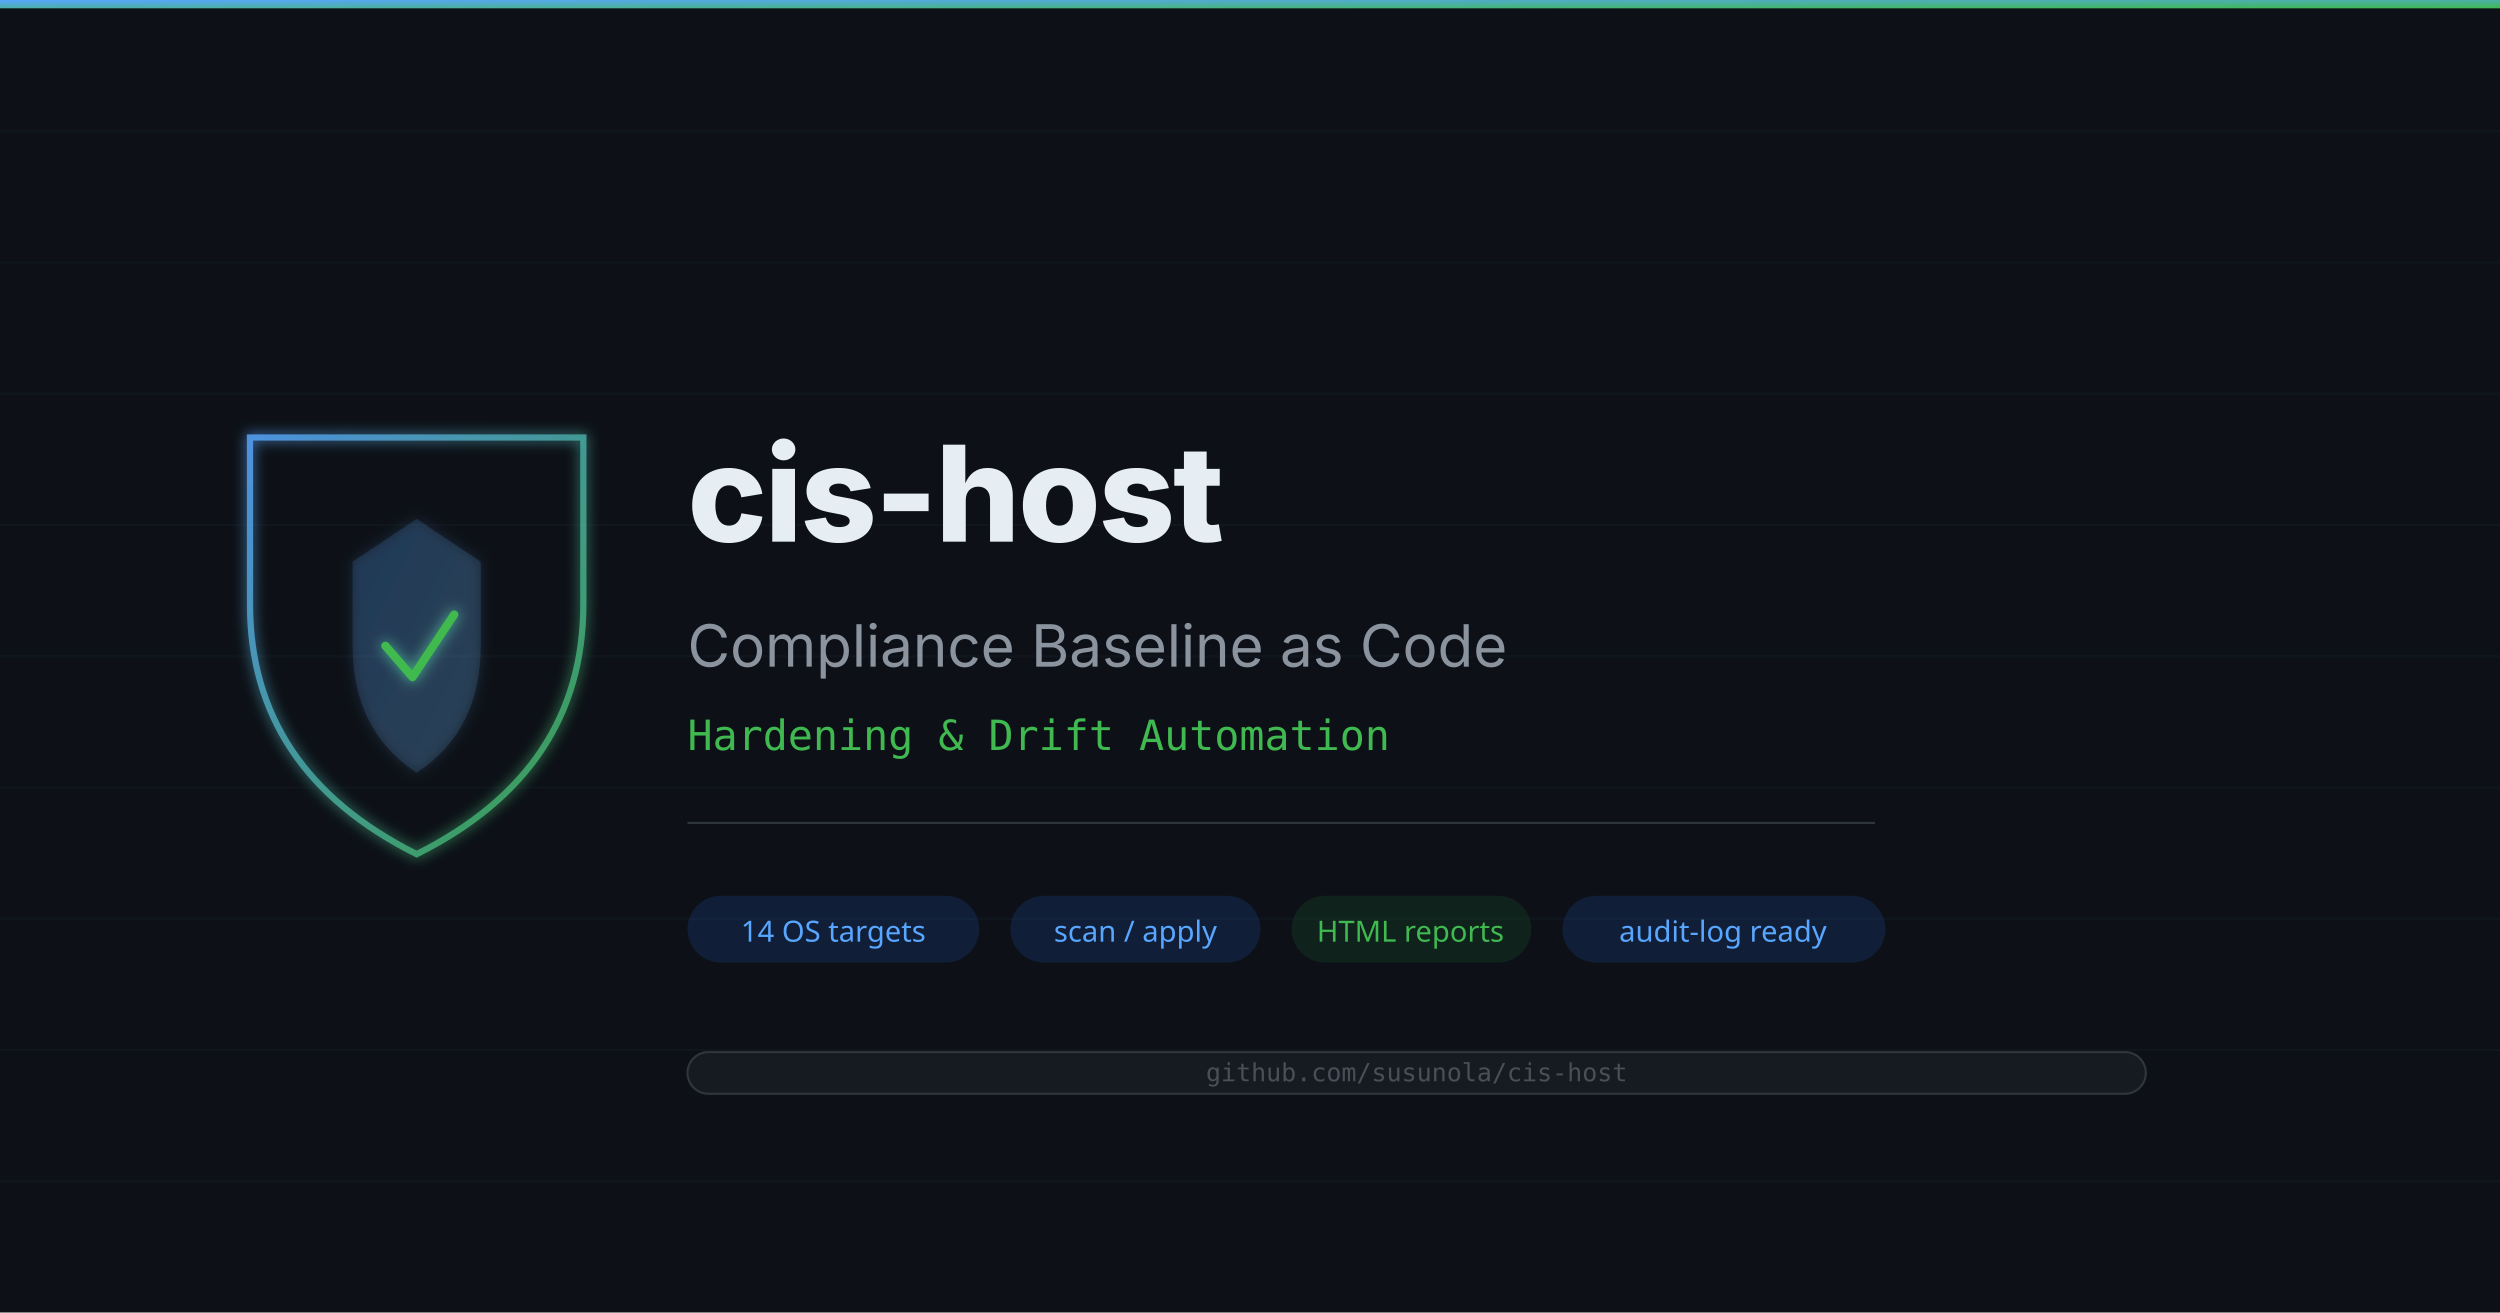
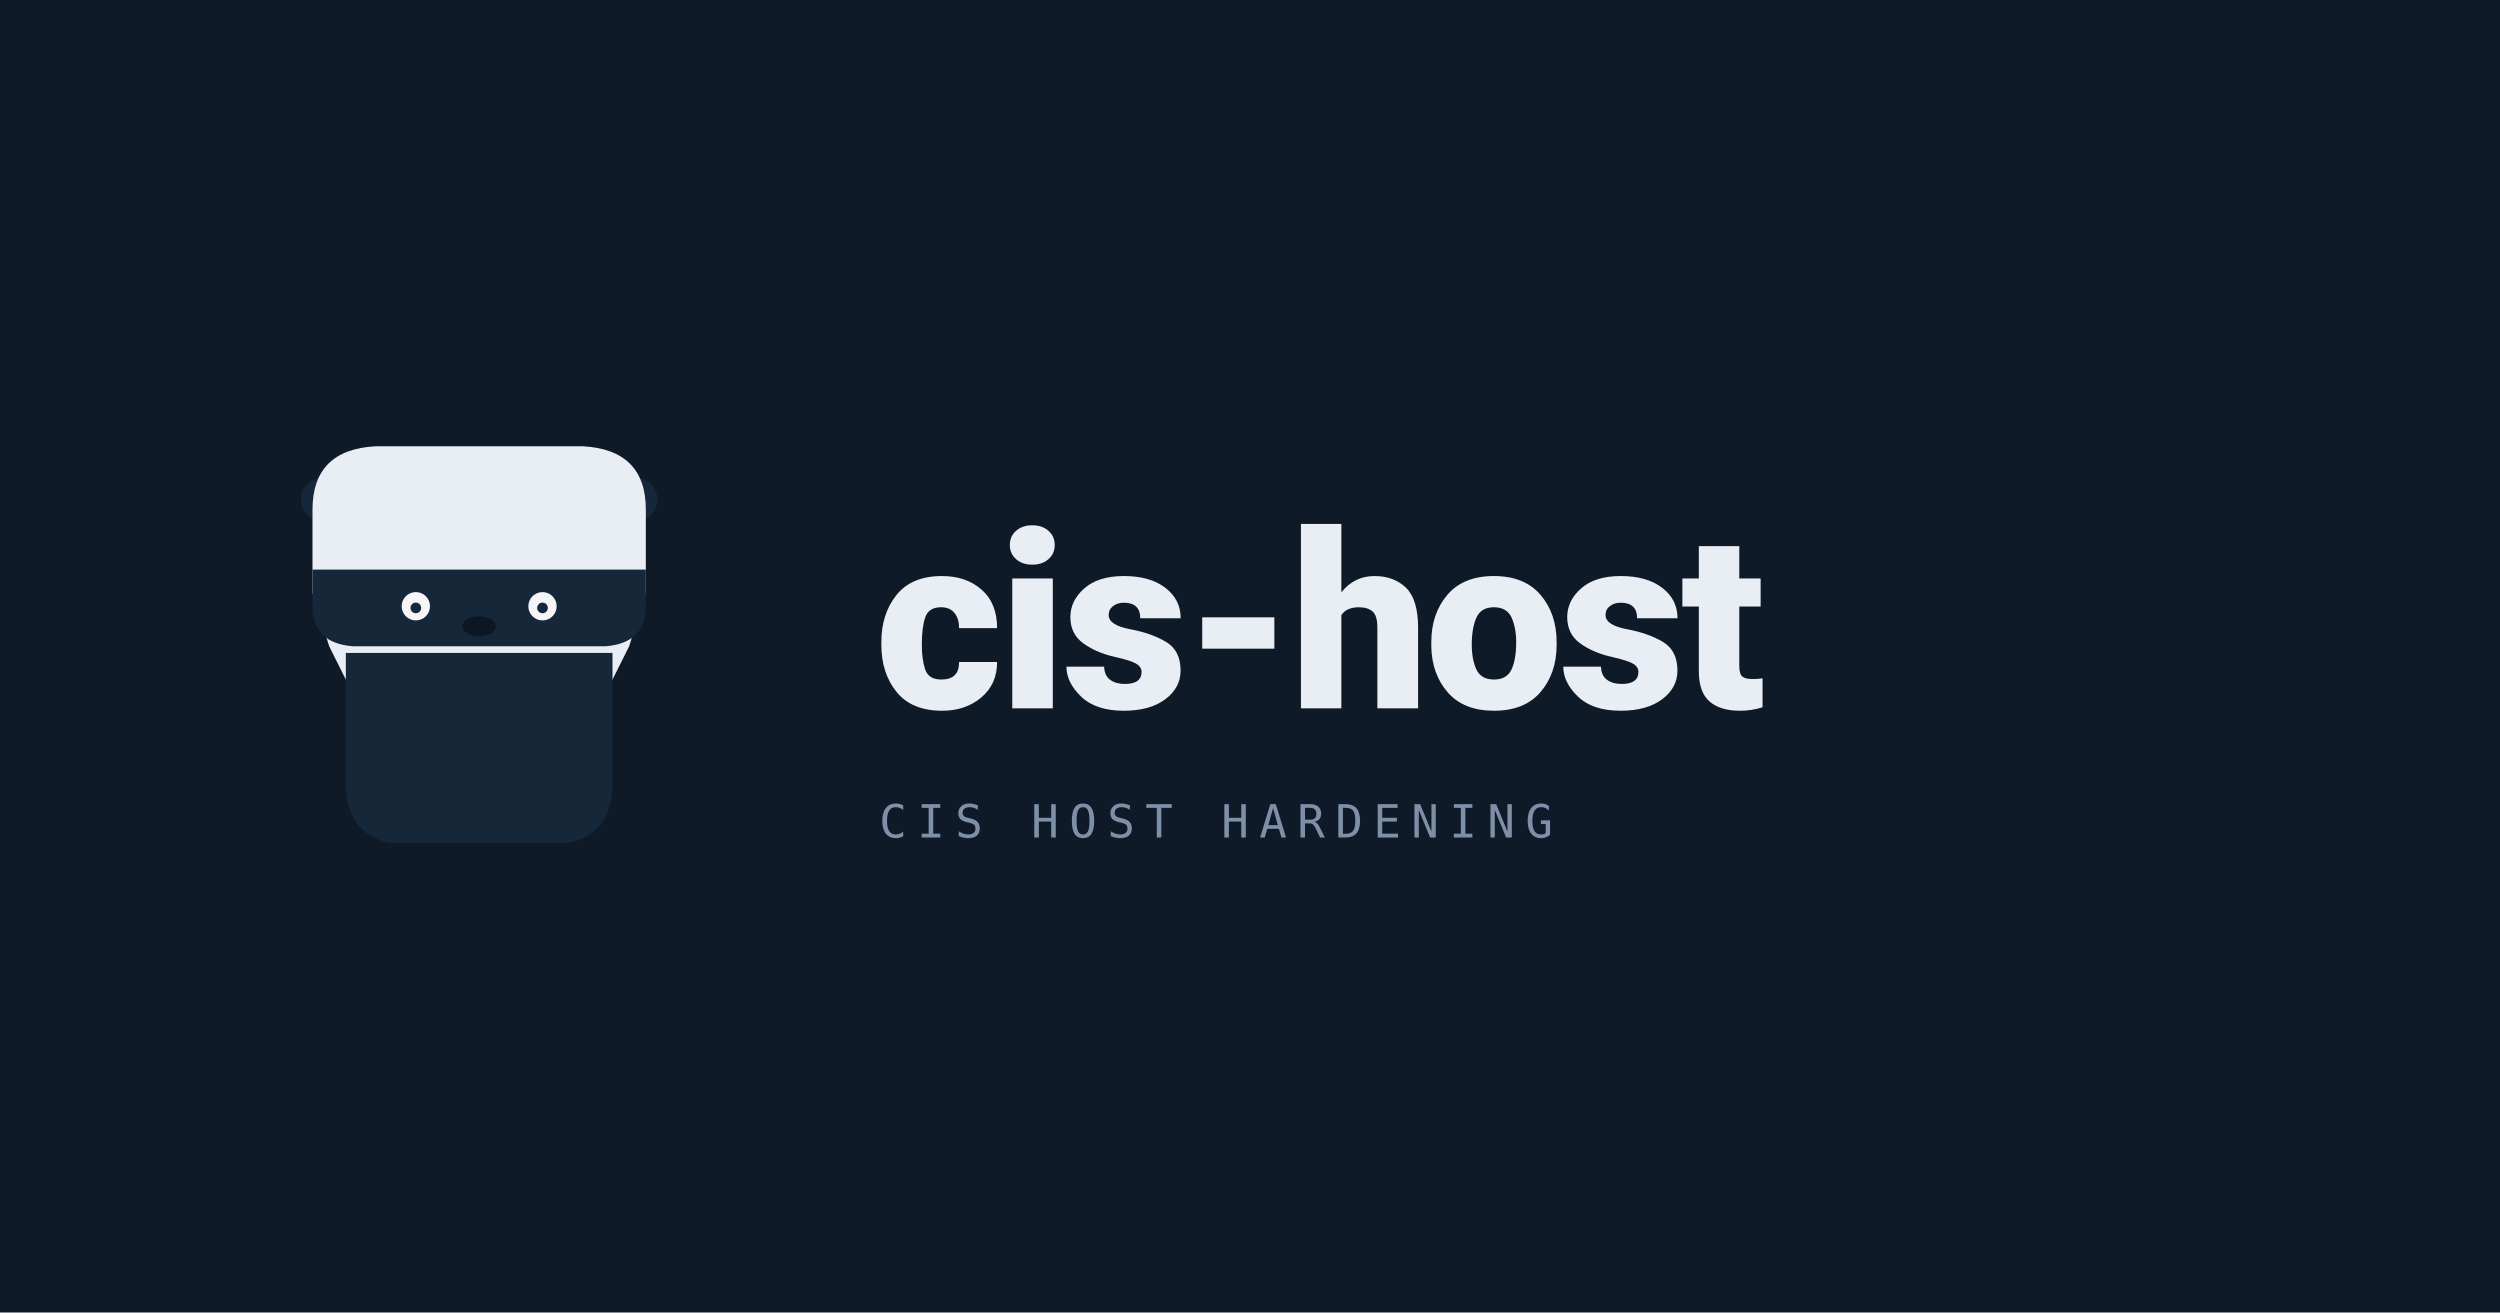
- <svg xmlns="http://www.w3.org/2000/svg" width="1200" height="630" viewBox="0 0 1200 630">
-   <defs>
-     <linearGradient id="bg" x1="0" y1="0" x2="1200" y2="630">
-       <stop offset="0%" stop-color="#0d1117" />
-       <stop offset="50%" stop-color="#161b22" />
-       <stop offset="100%" stop-color="#0d1117" />
-     </linearGradient>
-     <linearGradient id="accent" x1="0" y1="0" x2="1" y2="1">
-       <stop offset="0%" stop-color="#58a6ff" />
-       <stop offset="100%" stop-color="#3fb950" />
-     </linearGradient>
-     <linearGradient id="shield" x1="0" y1="0" x2="1" y2="1">
-       <stop offset="0%" stop-color="#58a6ff" />
-       <stop offset="100%" stop-color="#79c0ff" />
-     </linearGradient>
-     <filter id="glow">
-       <feGaussianBlur stdDeviation="3" result="blur" />
-       <feMerge>
-         <feMergeNode in="blur" />
-         <feMergeNode in="SourceGraphic" />
-       </feMerge>
-     </filter>
-   </defs>
-   <rect width="1200" height="630" fill="url(#bg)" />
-   <g opacity="0.03">
-     <line x1="0" y1="0" x2="1200" y2="0" stroke="#58a6ff" stroke-width="1" />
-     <line x1="0" y1="63" x2="1200" y2="63" stroke="#58a6ff" stroke-width="1" />
-     <line x1="0" y1="126" x2="1200" y2="126" stroke="#58a6ff" stroke-width="1" />
-     <line x1="0" y1="189" x2="1200" y2="189" stroke="#58a6ff" stroke-width="1" />
-     <line x1="0" y1="252" x2="1200" y2="252" stroke="#58a6ff" stroke-width="1" />
-     <line x1="0" y1="315" x2="1200" y2="315" stroke="#58a6ff" stroke-width="1" />
-     <line x1="0" y1="378" x2="1200" y2="378" stroke="#58a6ff" stroke-width="1" />
-     <line x1="0" y1="441" x2="1200" y2="441" stroke="#58a6ff" stroke-width="1" />
-     <line x1="0" y1="504" x2="1200" y2="504" stroke="#58a6ff" stroke-width="1" />
-     <line x1="0" y1="567" x2="1200" y2="567" stroke="#58a6ff" stroke-width="1" />
+ <svg xmlns="http://www.w3.org/2000/svg" viewBox="0 0 1200 630" width="1200" height="630">
+   <rect width="1200" height="630" fill="#0E1A28" />
+   <g transform="translate(110,195) scale(0.8)">
+     <circle cx="56" cy="56" r="13" fill="#16273A" />
+     <circle cx="244" cy="56" r="13" fill="#16273A" />
+     <path d="M50 62 Q50 26 88 24 L212 24 Q250 26 250 62 L250 112 L240 144 L224 176 L200 196 L150 204 L100 196 L76 176 L60 144 L50 112 Z" fill="#E9EEF5" />
+     <path d="M50 98 L250 98 L250 120 Q250 142 226 144 L74 144 Q50 142 50 120 Z" fill="#16273A" />
+     <path d="M70 148 L230 148 L230 226 Q230 256 204 262 L96 262 Q70 256 70 226 Z" fill="#16273A" />
+     <circle cx="112" cy="120" r="8.5" fill="#F4F6F9" />
+     <circle cx="188" cy="120" r="8.5" fill="#F4F6F9" />
+     <circle cx="112" cy="121" r="3.2" fill="#16273A" />
+     <circle cx="188" cy="121" r="3.2" fill="#16273A" />
+     <ellipse cx="150" cy="132" rx="10" ry="6" fill="#0C1722" />
  </g>
-   <rect x="0" y="0" width="1200" height="4" fill="url(#accent)" />
-   <g transform="translate(120, 210)" filter="url(#glow)">
-     <path d="M80 0 L160 0 L160 80 Q160 160 80 200 Q0 160 0 80 L0 0 Z" fill="none" stroke="url(#accent)" stroke-width="3" opacity="0.8" />
-     <path d="M80 40 L110 60 L110 100 Q110 140 80 160 Q50 140 50 100 L50 60 Z" fill="url(#shield)" opacity="0.15" stroke="url(#shield)" stroke-width="1.5" />
-     <path d="M65 100 L78 115 L98 85" fill="none" stroke="#3fb950" stroke-width="4" stroke-linecap="round" stroke-linejoin="round" />
-   </g>
-   <text x="330" y="260" font-family="system-ui, -apple-system, sans-serif" font-size="64" font-weight="800" fill="#e6edf3" letter-spacing="-1">
-     cis-host
-   </text>
-   <text x="330" y="320" font-family="system-ui, -apple-system, sans-serif" font-size="28" font-weight="400" fill="#8b949e">
-     Compliance Baseline as Code
-   </text>
-   <text x="330" y="360" font-family="monospace" font-size="20" fill="#3fb950">
-     Hardening &amp; Drift Automation
-   </text>
-   <line x1="330" y1="395" x2="900" y2="395" stroke="#30363d" stroke-width="1" />
-   <g transform="translate(330, 430)">
-     <rect x="0" y="0" width="140" height="32" rx="16" fill="#1f6feb" opacity="0.15" />
-     <text x="70" y="22" font-family="system-ui, sans-serif" font-size="14" fill="#58a6ff" text-anchor="middle">14 OS targets</text>
-     <rect x="155" y="0" width="120" height="32" rx="16" fill="#1f6feb" opacity="0.15" />
-     <text x="215" y="22" font-family="system-ui, sans-serif" font-size="14" fill="#58a6ff" text-anchor="middle">scan / apply</text>
-     <rect x="290" y="0" width="115" height="32" rx="16" fill="#238636" opacity="0.15" />
-     <text x="347" y="22" font-family="system-ui, sans-serif" font-size="14" fill="#3fb950" text-anchor="middle">HTML reports</text>
-     <rect x="420" y="0" width="155" height="32" rx="16" fill="#1f6feb" opacity="0.15" />
-     <text x="497" y="22" font-family="system-ui, sans-serif" font-size="14" fill="#58a6ff" text-anchor="middle">audit-log ready</text>
-   </g>
-   <rect x="330" y="505" width="700" height="20" rx="10" fill="#161b22" stroke="#30363d" stroke-width="1" />
-   <text x="680" y="519" font-family="monospace" font-size="12" fill="#484f58" text-anchor="middle">github.com/susunola/cis-host</text>
+   <text x="420" y="340" font-family="system-ui, -apple-system, 'Segoe UI', Roboto, sans-serif" font-size="118" font-weight="800" fill="#E9EEF5" letter-spacing="-2">cis-host</text>
+   <text x="422" y="402" font-family="ui-monospace, SFMono-Regular, Menlo, Consolas, monospace" font-size="22" font-weight="500" letter-spacing="5" fill="#7E8FA8">CIS HOST HARDENING</text>
</svg>
